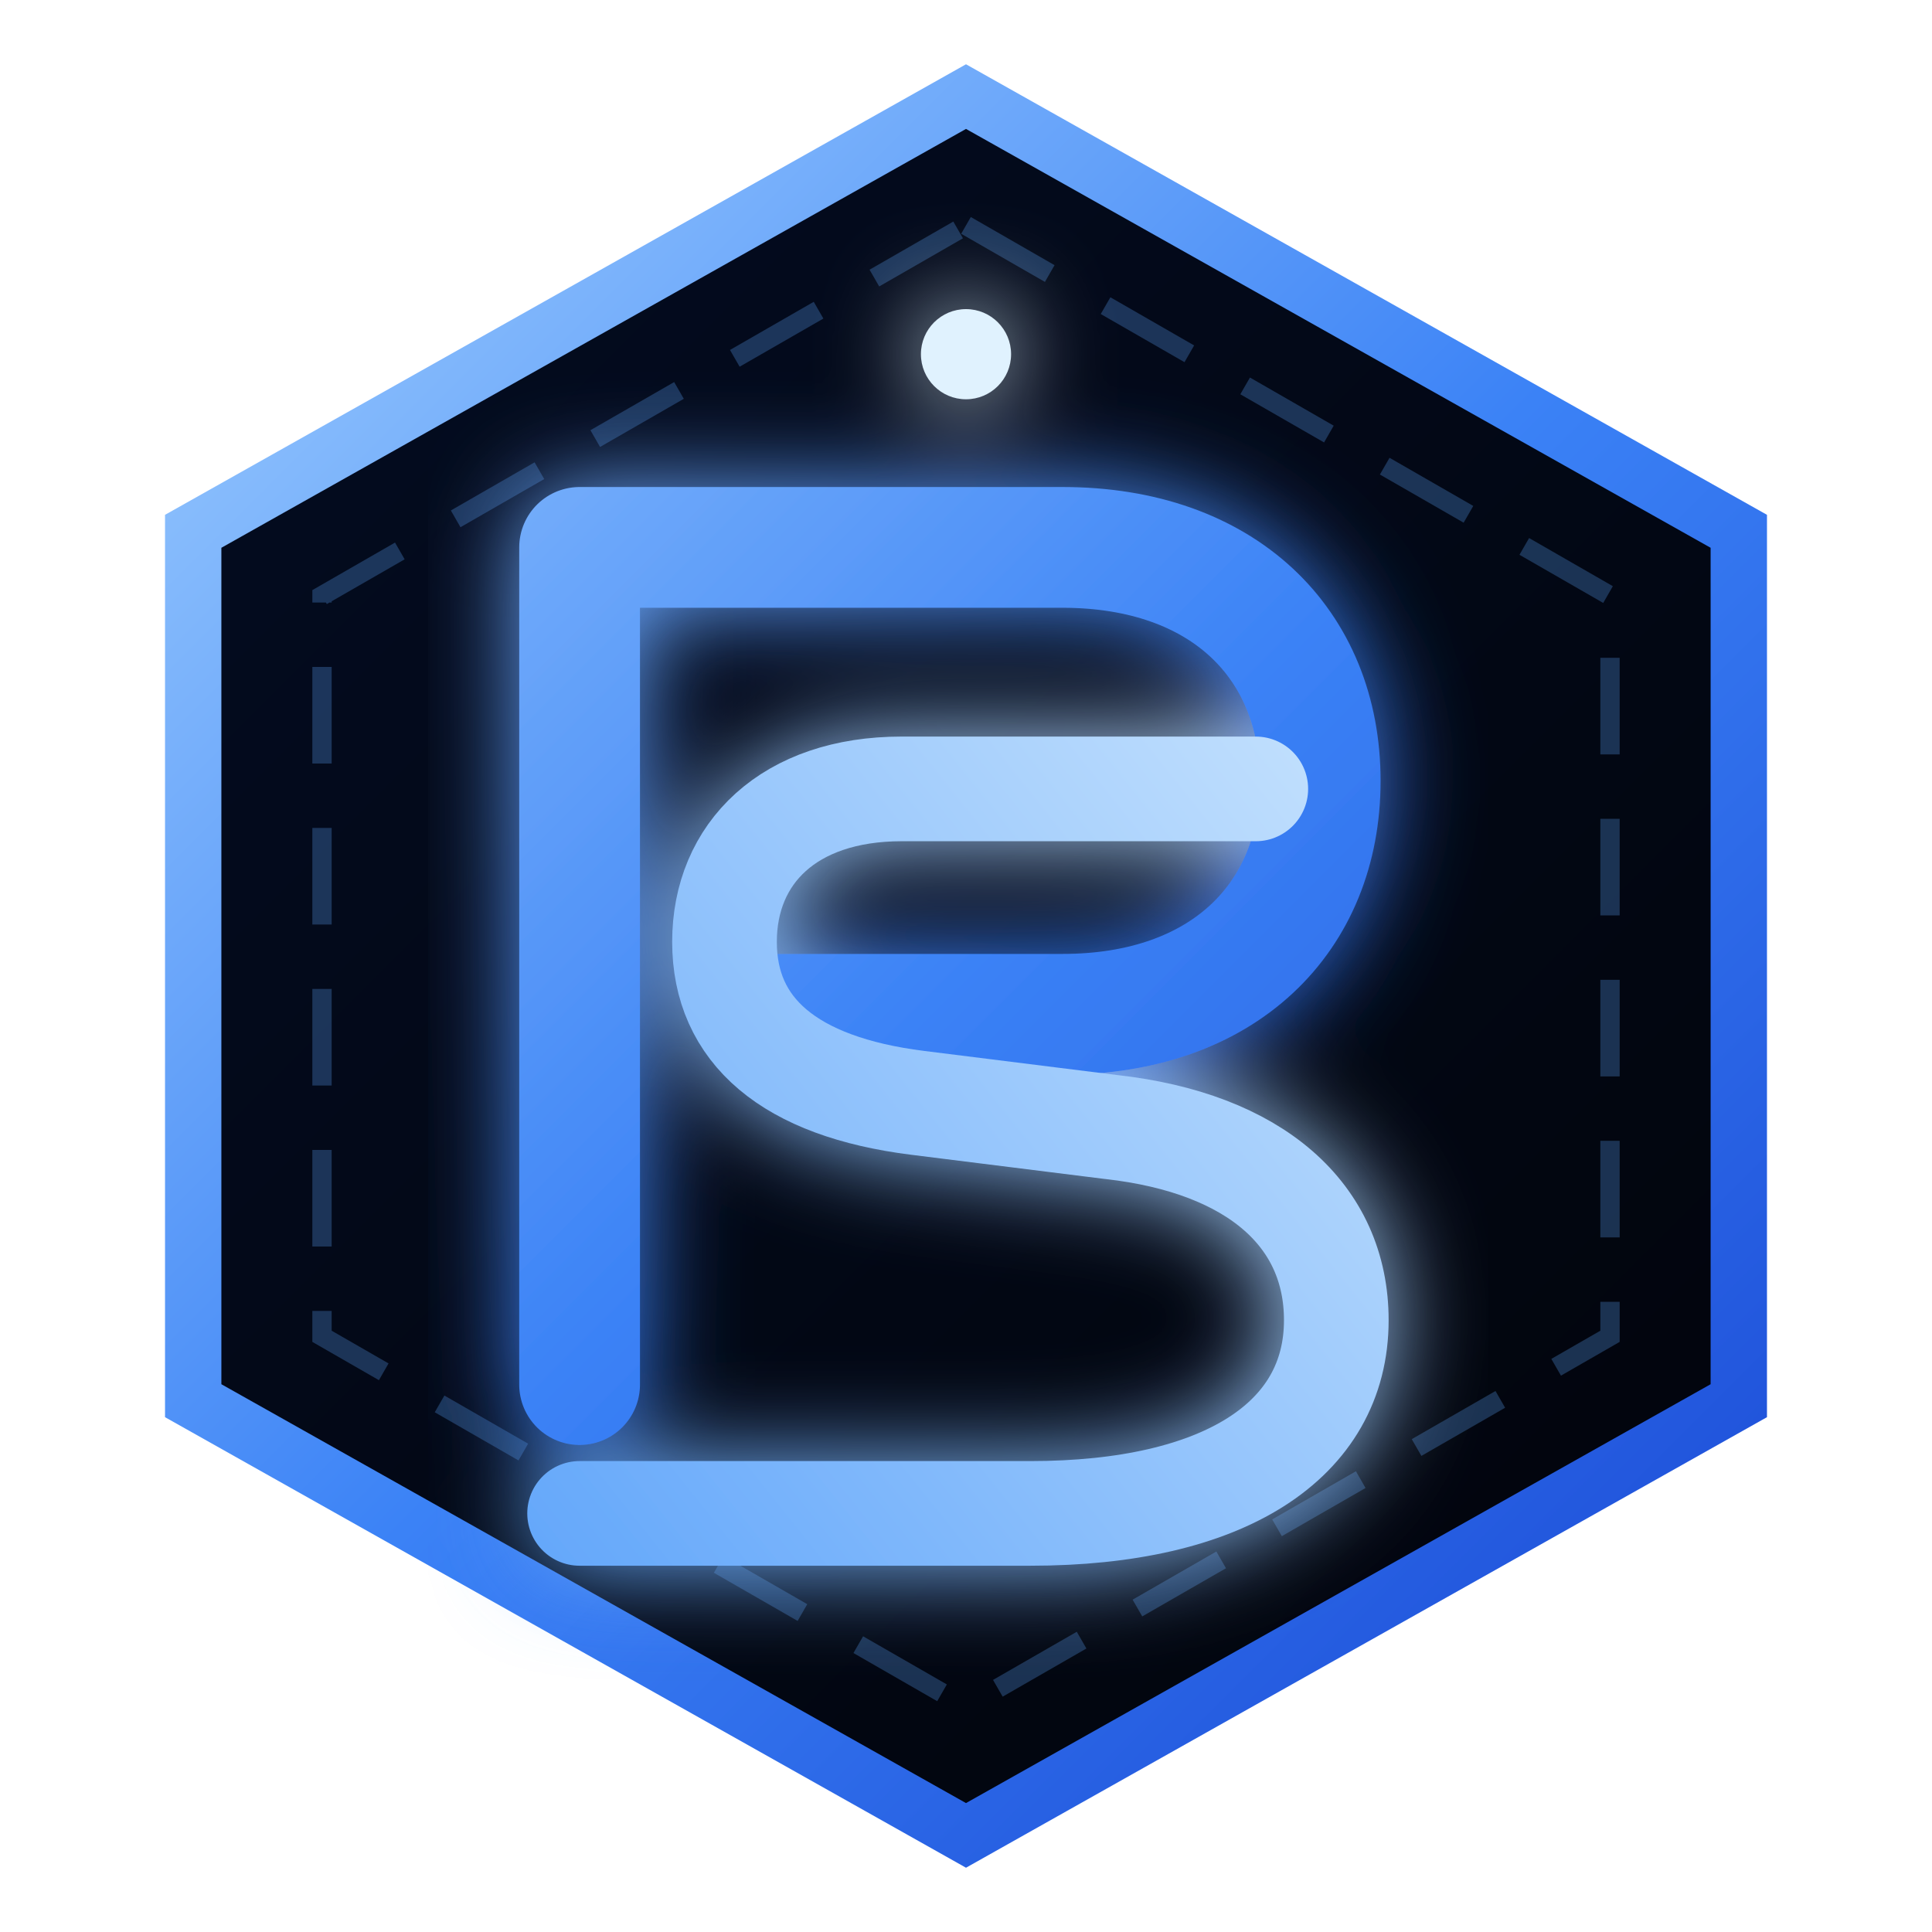
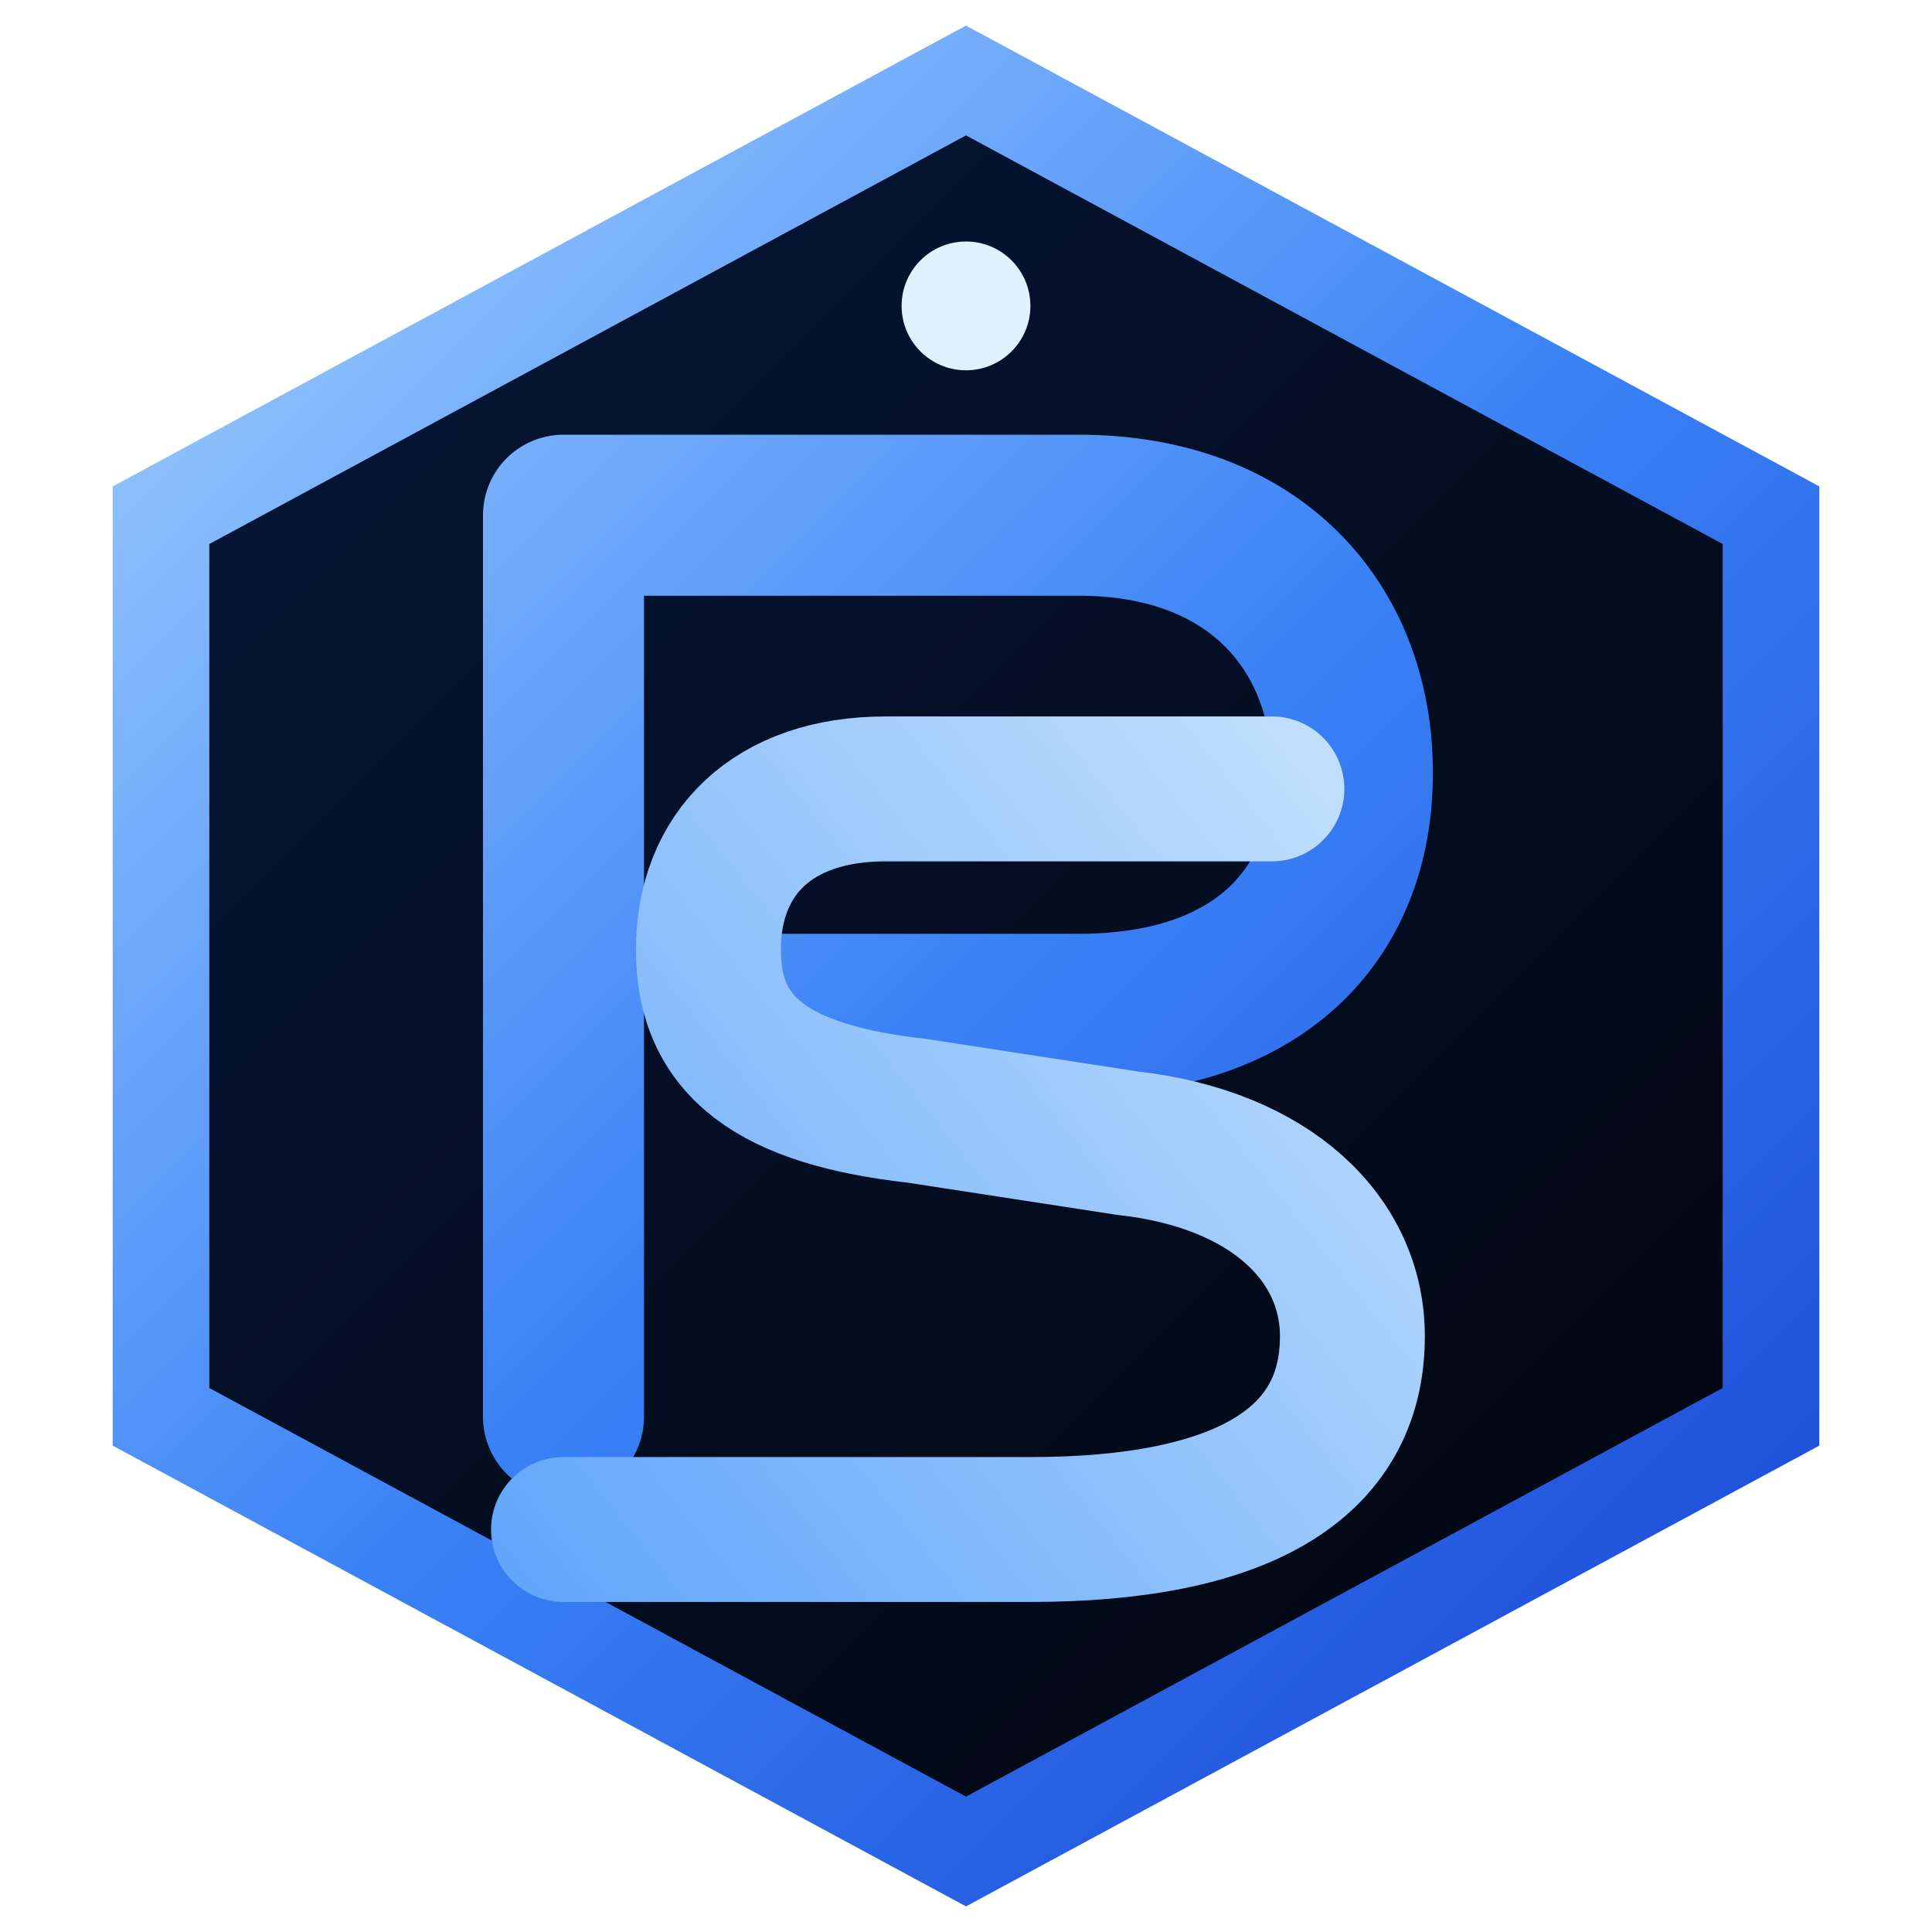
- <svg xmlns="http://www.w3.org/2000/svg" viewBox="0 0 120 120" fill="none">
+ <svg xmlns="http://www.w3.org/2000/svg" viewBox="0 0 120 120" width="120" height="120" fill="none">
  <defs>
    <linearGradient id="bgGrad" x1="0" y1="0" x2="120" y2="120" gradientUnits="userSpaceOnUse">
-       <stop offset="0%" stop-color="#040d24" />
+       <stop offset="0%" stop-color="#07193f" />
      <stop offset="100%" stop-color="#010308" />
    </linearGradient>
    <linearGradient id="bladeGrad" x1="15" y1="15" x2="105" y2="105" gradientUnits="userSpaceOnUse">
      <stop offset="0%" stop-color="#93c5fd" />
      <stop offset="50%" stop-color="#3b82f6" />
      <stop offset="100%" stop-color="#1d4ed8" />
    </linearGradient>
    <linearGradient id="accentGlow" x1="20" y1="85" x2="95" y2="25" gradientUnits="userSpaceOnUse">
      <stop offset="0%" stop-color="#60a5fa" />
      <stop offset="100%" stop-color="#e0f2fe" />
    </linearGradient>
-     <filter id="glow" x="-20%" y="-20%" width="140%" height="140%">
-       <feGaussianBlur stdDeviation="3" result="blur" />
-       <feComposite in="SourceGraphic" in2="blur" operator="over" />
-     </filter>
  </defs>
-   <polygon points="60,6 108,33 108,87 60,114 12,87 12,33" fill="url(#bgGrad)" stroke="url(#bladeGrad)" stroke-width="3.5" />
-   <polygon points="60,14 100,37 100,83 60,106 20,83 20,37" fill="none" stroke="#60a5fa" stroke-opacity="0.28" stroke-width="1.2" stroke-dasharray="6 4" />
-   <g filter="url(#glow)">
-     <path d="M36 86 V34 H66 C76 34 82 40 82 48.5 C82 57 76 63 66 63 H48" stroke="url(#bladeGrad)" stroke-width="7.5" stroke-linecap="round" stroke-linejoin="round" />
-     <path d="M78 49 H56 C49 49 45 53 45 58.5 C45 64 49 67.5 57 68.5 L69 70 C78 71 83 75.5 83 82 C83 89.5 76 94 64 94 H36" stroke="url(#accentGlow)" stroke-width="6.5" stroke-linecap="round" stroke-linejoin="round" />
-     <circle cx="60" cy="22" r="2.8" fill="#e0f2fe" />
-   </g>
+   <polygon points="60,5 110,32 110,88 60,115 10,88 10,32" fill="url(#bgGrad)" stroke="url(#bladeGrad)" stroke-width="6" />
+   <path d="M35 88 V32 H67 C78 32 84 39 84 48 C84 57 78 63 67 63 H47" stroke="url(#bladeGrad)" stroke-width="10" stroke-linecap="round" stroke-linejoin="round" />
+   <path d="M79 49 H55 C48 49 44 53 44 59 C44 65 48 68 57 69 L70 71 C79 72 84 77 84 83 C84 91 77 95 64 95 H35" stroke="url(#accentGlow)" stroke-width="9" stroke-linecap="round" stroke-linejoin="round" />
+   <circle cx="60" cy="19" r="4" fill="#e0f2fe" />
</svg>
